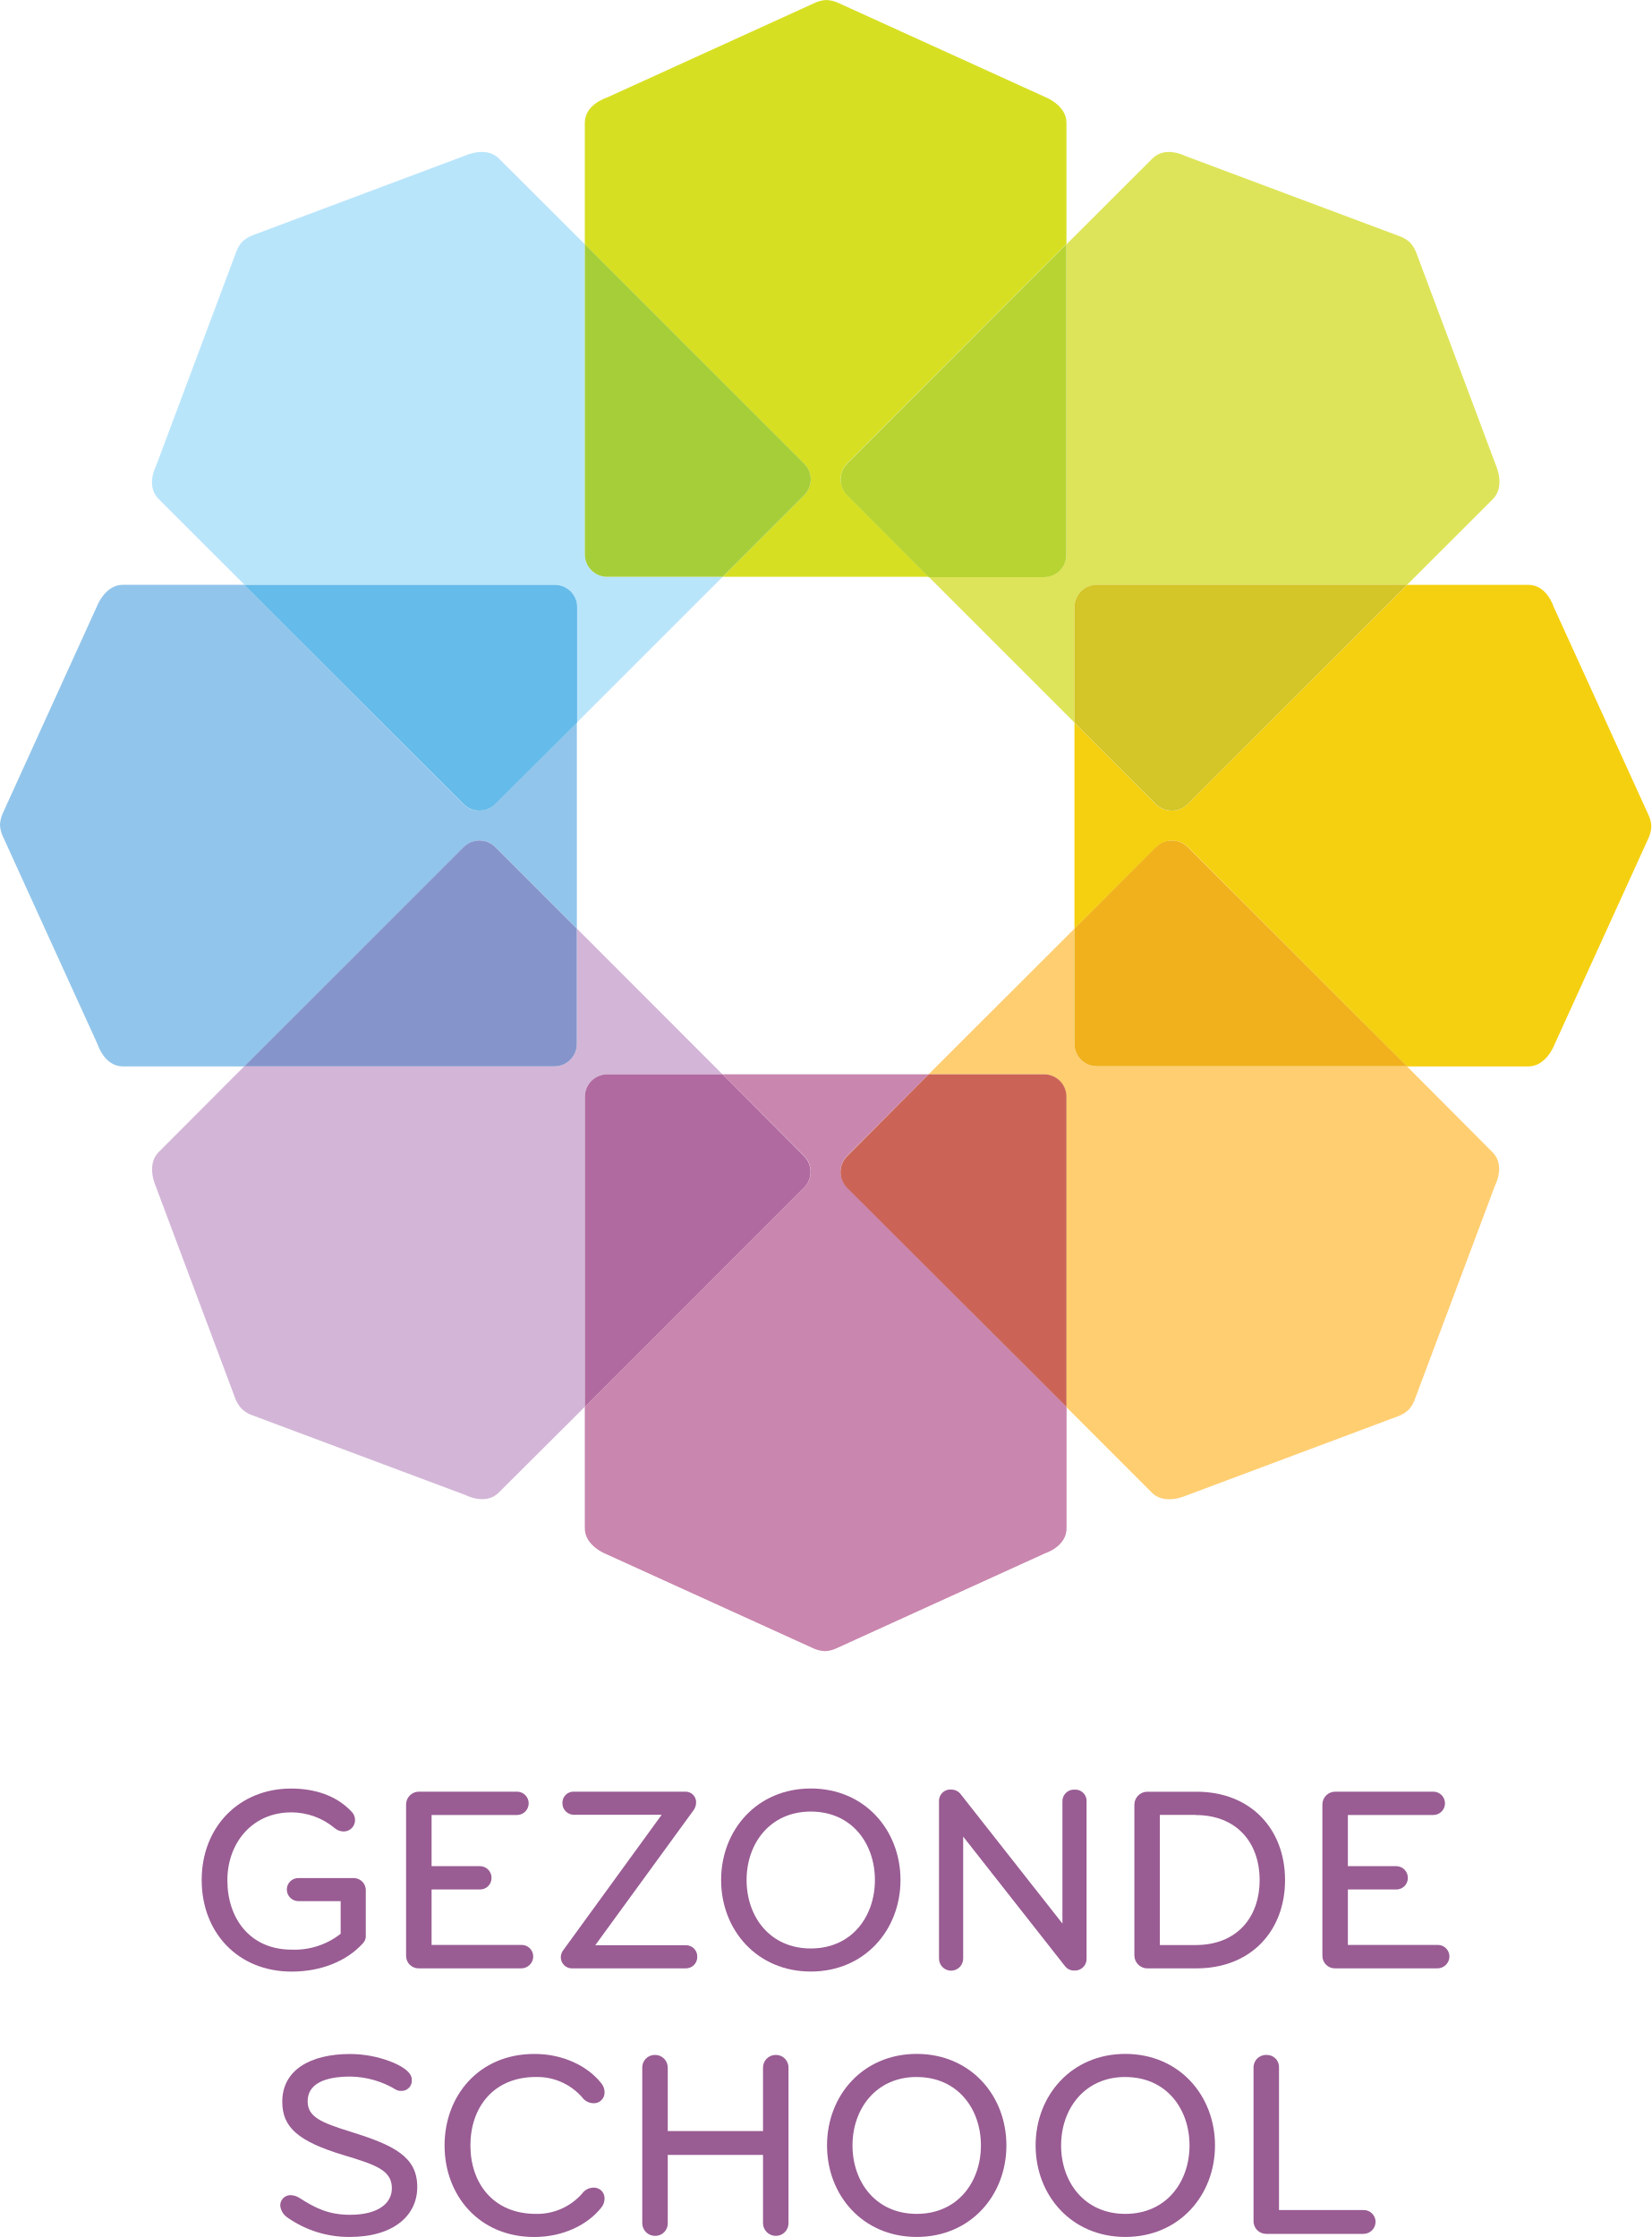
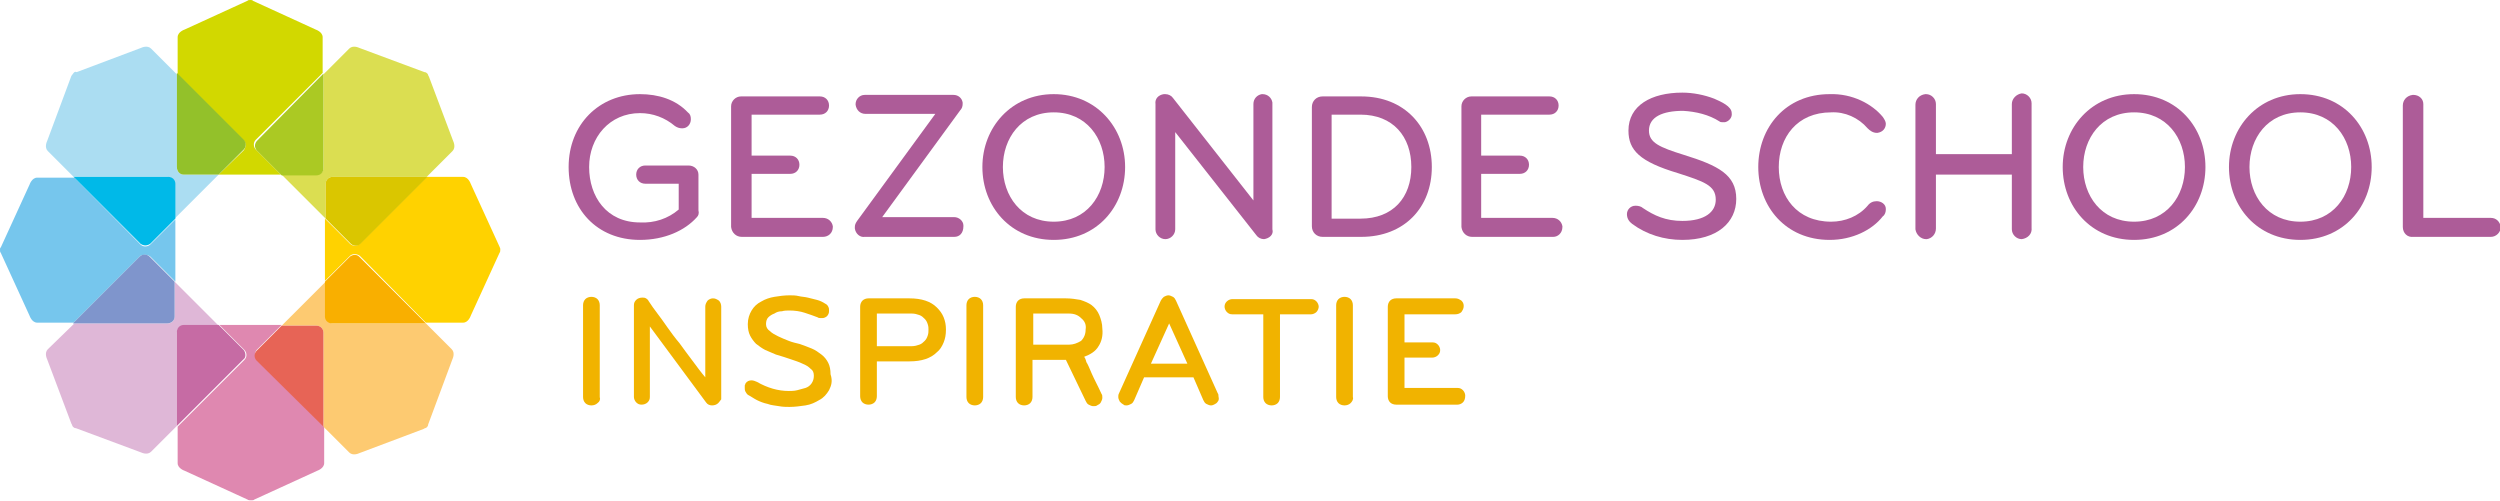
- <svg xmlns="http://www.w3.org/2000/svg" viewBox="0 0 322.74 437.27">
-   <defs>
-     <style>.cls-1{fill:none;}.cls-2{fill:#c986ae;}.cls-3{fill:#d7df23;}.cls-4{fill:#f5d010;}.cls-5{fill:#92c5eb;}.cls-6{fill:#ffce71;}.cls-7{fill:#cb6457;}.cls-8{fill:#f0b11d;}.cls-9{fill:#b9e5fb;}.cls-10{fill:#a6ce39;}.cls-11{fill:#65bbe9;}.cls-12{fill:#dee459;}.cls-13{fill:#b7d433;}.cls-14{fill:#d4c528;}.cls-15{fill:#d3b6d7;}.cls-16{fill:#b16aa0;}.cls-17{fill:#8595cb;}.cls-18{fill:#995c93;}</style>
-   </defs>
-   <g id="Layer_2" data-name="Layer 2">
-     <g id="Layer_1-2" data-name="Layer 1">
-       <polygon class="cls-1" points="141.24 112.75 112.75 141.23 112.74 181.51 141.22 210 181.5 210 209.99 181.52 210 141.25 181.52 112.76 141.24 112.75" />
-       <path class="cls-2" d="M165.56,225.94,181.5,210H141.22l15.94,15.95a4.36,4.36,0,0,1,0,6.18L114.3,275v23.74c0,3.49,4.24,5.07,4.24,5.07L159,322.22a6.09,6.09,0,0,0,2.22.53,5.72,5.72,0,0,0,2.17-.51l40.84-18.6s4.23-1.31,4.23-4.91V275l-42.87-42.88A4.34,4.34,0,0,1,165.56,225.94Z" />
-       <path class="cls-3" d="M157.18,96.81l-15.94,15.94h40.28l-15.94-16a4.36,4.36,0,0,1,0-6.18l42.86-42.88V24c0-3.49-4.24-5.07-4.24-5.07L163.76.53A6.09,6.09,0,0,0,161.54,0a5.72,5.72,0,0,0-2.17.51l-40.84,18.6S114.3,20.42,114.3,24V47.76l42.87,42.88A4.36,4.36,0,0,1,157.18,96.81Z" />
-       <path class="cls-4" d="M322.23,159.38l-18.6-40.83s-1.31-4.23-4.91-4.23H275L232.1,157.19a4.36,4.36,0,0,1-6.18,0L210,141.25v40.28l16-15.94a4.36,4.36,0,0,1,6.18,0L275,208.45h23.74c3.49,0,5.07-4.24,5.07-4.24l18.41-40.44a6.09,6.09,0,0,0,.53-2.22A5.66,5.66,0,0,0,322.23,159.38Z" />
-       <path class="cls-5" d="M96.81,165.57l15.94,15.94V141.23l-16,15.94a4.36,4.36,0,0,1-6.18,0L47.75,114.31H24c-3.49,0-5.07,4.24-5.07,4.24L.53,159A6.09,6.09,0,0,0,0,161.21a5.72,5.72,0,0,0,.51,2.17l18.6,40.84s1.31,4.23,4.91,4.23H47.76l42.88-42.87A4.34,4.34,0,0,1,96.81,165.57Z" />
-       <path class="cls-6" d="M210,204.06V181.52L181.49,210H204a4.37,4.37,0,0,1,4.37,4.37V275l16.78,16.79c2.47,2.47,6.58.59,6.58.59l41.61-15.58a6,6,0,0,0,1.94-1.2,5.75,5.75,0,0,0,1.18-1.89l15.75-42s2.07-3.92-.48-6.46L275,208.45H214.35A4.38,4.38,0,0,1,210,204.06Z" />
-       <path class="cls-7" d="M204.05,210H181.5L165.56,226a4.36,4.36,0,0,0,0,6.18L208.43,275V214.38A4.36,4.36,0,0,0,204.05,210Z" />
-       <path class="cls-8" d="M225.94,165.58,210,181.52v22.54a4.37,4.37,0,0,0,4.37,4.37H275l-42.88-42.86A4.38,4.38,0,0,0,225.94,165.58Z" />
-       <path class="cls-9" d="M112.75,118.69v22.54l28.49-28.48H118.69a4.37,4.37,0,0,1-4.37-4.37V47.76L97.53,31C95.06,28.5,91,30.38,91,30.38L49.34,46a6,6,0,0,0-1.94,1.2,5.75,5.75,0,0,0-1.18,1.89l-15.73,42S28.42,95,31,97.53l16.79,16.78H108.4A4.36,4.36,0,0,1,112.75,118.69Z" />
-       <path class="cls-10" d="M118.69,112.75h22.55l15.94-15.94a4.36,4.36,0,0,0,0-6.18L114.31,47.75v60.62A4.37,4.37,0,0,0,118.69,112.75Z" />
-       <path class="cls-11" d="M96.8,157.17l16-15.94V118.69a4.37,4.37,0,0,0-4.37-4.37H47.74l42.88,42.86A4.36,4.36,0,0,0,96.8,157.17Z" />
-       <path class="cls-12" d="M204.06,112.76H181.52L210,141.25V118.7a4.37,4.37,0,0,1,4.37-4.37H275l16.79-16.78c2.47-2.47.59-6.58.59-6.58L276.79,49.35a6,6,0,0,0-1.2-1.94,5.75,5.75,0,0,0-1.89-1.18l-42-15.73s-3.92-2.07-6.46.48L208.43,47.77v60.62A4.37,4.37,0,0,1,204.06,112.76Z" />
-       <path class="cls-13" d="M165.57,96.81l15.94,16h22.54a4.37,4.37,0,0,0,4.37-4.37V47.75L165.57,90.63A4.38,4.38,0,0,0,165.57,96.81Z" />
-       <path class="cls-14" d="M210,118.69v22.55l15.93,15.94a4.36,4.36,0,0,0,6.18,0L275,114.31H214.37A4.37,4.37,0,0,0,210,118.69Z" />
-       <path class="cls-15" d="M118.68,210h22.54L112.74,181.5v22.55a4.37,4.37,0,0,1-4.37,4.37H47.75L31,225.21c-2.47,2.47-.59,6.59-.59,6.59L46,273.41a6,6,0,0,0,1.2,1.94A5.75,5.75,0,0,0,49,276.53l42,15.72s3.92,2.07,6.46-.47L114.3,275V214.35A4.37,4.37,0,0,1,118.68,210Z" />
-       <path class="cls-16" d="M157.16,226,141.22,210H118.68a4.37,4.37,0,0,0-4.37,4.37V275l42.86-42.88A4.36,4.36,0,0,0,157.16,226Z" />
-       <path class="cls-17" d="M112.74,204.06V181.51L96.8,165.57a4.36,4.36,0,0,0-6.18,0L47.74,208.44h60.62A4.38,4.38,0,0,0,112.74,204.06Z" />
-       <path class="cls-18" d="M70.9,379.89c-3.06,3.37-8,5.5-13.9,5.5-10.53,0-17.58-7.67-17.58-17.89,0-10.48,7.41-17.89,17.47-17.89,4.51,0,8.76,1.3,11.72,4.41a2.33,2.33,0,0,1,.78,1.66A2.21,2.21,0,0,1,67.11,358a2.79,2.79,0,0,1-1.66-.62,13.17,13.17,0,0,0-8.56-3.11c-7.52,0-12.45,5.91-12.45,13.28S48.8,381.1,57,381.1A14.56,14.56,0,0,0,66.58,378v-6.38H58.34a2.27,2.27,0,0,1-2.28-2.28,2.23,2.23,0,0,1,2.28-2.23H69a2.38,2.38,0,0,1,2.49,2.54v8.6A2,2,0,0,1,70.9,379.89Z" />
-       <path class="cls-18" d="M101.82,384.76H81.91a2.44,2.44,0,0,1-2.54-2.49V352.71a2.5,2.5,0,0,1,2.54-2.49h19.14a2.28,2.28,0,1,1,0,4.56H84.35v10h9.44a2.27,2.27,0,0,1,2.28,2.28,2.24,2.24,0,0,1-2.28,2.28H84.35v10.84h17.48a2.26,2.26,0,0,1,2.39,2.28A2.35,2.35,0,0,1,101.82,384.76Z" />
-       <path class="cls-18" d="M134,384.76H112a2.18,2.18,0,0,1-2.39-2.28,2.41,2.41,0,0,1,.57-1.4l19.14-26.34H112.25a2.26,2.26,0,0,1-2.33-2.34,2.17,2.17,0,0,1,2.33-2.18h21.62a2.06,2.06,0,0,1,2.18,2.23,2.67,2.67,0,0,1-.57,1.5l-19.14,26.29H134a2.19,2.19,0,0,1,2.28,2.23A2.22,2.22,0,0,1,134,384.76Z" />
-       <path class="cls-18" d="M158.47,385.38c-10.53,0-17.53-8.14-17.53-17.89s7-17.89,17.53-17.89S176,357.74,176,367.49,169,385.38,158.47,385.38Zm0-31.27c-8,0-12.55,6.27-12.55,13.38s4.51,13.38,12.55,13.38S171,374.59,171,367.49,166.51,354.11,158.47,354.11Z" />
-       <path class="cls-18" d="M210,385.18a2.19,2.19,0,0,1-1.87-.88L188.25,359v23.85a2.36,2.36,0,0,1-4.72,0V352.19a2.22,2.22,0,0,1,2.44-2.38,2.32,2.32,0,0,1,1.87,1L207.65,376V352.2a2.26,2.26,0,0,1,2.39-2.38,2.21,2.21,0,0,1,2.33,2.38v30.65A2.26,2.26,0,0,1,210,385.18Z" />
-       <path class="cls-18" d="M233.84,384.76h-9.59a2.54,2.54,0,0,1-2.54-2.54V352.77a2.54,2.54,0,0,1,2.54-2.54h9.59c10.69,0,17.32,7.37,17.32,17.27S244.53,384.76,233.84,384.76Zm-.15-30h-7V380.2h7c7.94,0,12.5-5.29,12.5-12.7S241.62,354.79,233.69,354.79Z" />
-       <path class="cls-18" d="M280.89,384.76H261a2.44,2.44,0,0,1-2.54-2.49V352.71a2.5,2.5,0,0,1,2.54-2.49h19.14a2.28,2.28,0,1,1,0,4.56h-16.7v10h9.44a2.27,2.27,0,0,1,2.28,2.28,2.24,2.24,0,0,1-2.28,2.28h-9.44v10.84H280.9a2.26,2.26,0,0,1,2.39,2.28A2.35,2.35,0,0,1,280.89,384.76Z" />
-       <path class="cls-18" d="M68.36,437.26a20.88,20.88,0,0,1-12.24-3.84,3.15,3.15,0,0,1-1.35-2.33,2,2,0,0,1,2.12-2,3.47,3.47,0,0,1,1.76.62c2.85,1.82,5.5,3.22,9.75,3.22,5.5,0,8.19-2.23,8.19-5.19,0-3.48-3.06-4.56-9.28-6.43-9.23-2.75-12.14-5.6-12.14-10.48,0-6.22,5.5-9.33,13.28-9.33a22.37,22.37,0,0,1,7.83,1.45c1.76.67,4.2,1.92,4.2,3.53a2,2,0,0,1-2.13,2.23,1.9,1.9,0,0,1-1-.26,17.63,17.63,0,0,0-8.87-2.54c-5.08,0-8.35,1.45-8.35,4.82,0,3.06,2.54,4.15,8.51,6,8.3,2.59,12.91,4.82,12.91,10.73C81.59,433,77,437.26,68.36,437.26Z" />
-       <path class="cls-18" d="M117.49,407.18a2.79,2.79,0,0,1,.67,1.76,2.08,2.08,0,0,1-2.23,2.18,2.81,2.81,0,0,1-2.18-1.19,11.67,11.67,0,0,0-9-3.94c-8.4,0-12.81,6.07-12.81,13.38s4.41,13.38,12.81,13.38a11.68,11.68,0,0,0,9-3.94,2.81,2.81,0,0,1,2.18-1.19,2.08,2.08,0,0,1,2.23,2.18,2.77,2.77,0,0,1-.67,1.76c-2.59,3.27-7.36,5.71-13.07,5.71-10.84,0-17.53-8.2-17.53-17.89s6.69-17.89,17.53-17.89C110.12,401.47,114.89,403.91,117.49,407.18Z" />
-       <path class="cls-18" d="M151.62,437.05a2.5,2.5,0,0,1-2.49-2.54V421.23H130.51v13.28a2.43,2.43,0,0,1-2.44,2.54,2.48,2.48,0,0,1-2.54-2.54V404.22a2.44,2.44,0,0,1,2.49-2.54,2.47,2.47,0,0,1,2.49,2.54v12.34h18.62V404.22a2.47,2.47,0,0,1,2.49-2.54,2.44,2.44,0,0,1,2.49,2.54v30.29A2.47,2.47,0,0,1,151.62,437.05Z" />
-       <path class="cls-18" d="M179.17,437.26c-10.53,0-17.53-8.14-17.53-17.89s7-17.89,17.53-17.89,17.53,8.14,17.53,17.89S189.7,437.26,179.17,437.26Zm0-31.27c-8,0-12.55,6.28-12.55,13.38s4.51,13.38,12.55,13.38,12.55-6.28,12.55-13.38S187.21,406,179.17,406Z" />
-       <path class="cls-18" d="M219.94,437.26c-10.53,0-17.53-8.14-17.53-17.89s7-17.89,17.53-17.89,17.53,8.14,17.53,17.89S230.47,437.26,219.94,437.26Zm0-31.27c-8,0-12.55,6.28-12.55,13.38s4.51,13.38,12.55,13.38,12.55-6.28,12.55-13.38S228,406,219.94,406Z" />
-       <path class="cls-18" d="M245,434.09V404.22a2.45,2.45,0,0,1,2.54-2.54,2.37,2.37,0,0,1,2.44,2.54V432h16.54a2.31,2.31,0,0,1,2.33,2.28,2.37,2.37,0,0,1-2.33,2.38h-19A2.48,2.48,0,0,1,245,434.09Z" />
+ <svg xmlns="http://www.w3.org/2000/svg" version="1.1" id="Layer_1" x="0px" y="0px" viewBox="0 0 329.3 65.9" style="enable-background:new 0 0 329.3 65.9;" xml:space="preserve">
+   <style type="text/css">
+ 	.st0{fill:#AD5C98;}
+ 	.st1{fill:#F1B300;}
+ 	.st2{fill:#DF88B0;}
+ 	.st3{fill:#D2D800;}
+ 	.st4{fill:#FFD200;}
+ 	.st5{fill:#76C6ED;}
+ 	.st6{fill:#FDCA71;}
+ 	.st7{fill:#E76456;}
+ 	.st8{fill:#F9AF00;}
+ 	.st9{fill:#ABDDF2;}
+ 	.st10{fill:#93C12A;}
+ 	.st11{fill:#00B9E8;}
+ 	.st12{fill:#DBDE51;}
+ 	.st13{fill:#ABC923;}
+ 	.st14{fill:#DAC600;}
+ 	.st15{fill:#DFB7D7;}
+ 	.st16{fill:#C66BA4;}
+ 	.st17{fill:#7F95CC;}
+ </style>
+   <g>
+     <g>
+       <path class="st0" d="M91.8,28.6c-1.6,1.8-4.3,3-7.5,3c-5.7,0-9.4-4.1-9.4-9.6c0-5.6,4-9.6,9.4-9.6c2.4,0,4.7,0.7,6.3,2.4    c0.3,0.2,0.4,0.5,0.4,0.9c0,0.7-0.5,1.2-1.1,1.2c0,0-0.1,0-0.1,0c-0.3,0-0.6-0.1-0.9-0.3c-1.3-1.1-2.9-1.7-4.6-1.7    c-4,0-6.7,3.2-6.7,7.1s2.3,7.3,6.7,7.3c1.9,0.1,3.7-0.5,5.1-1.7v-3.4H85c-0.7,0-1.2-0.5-1.2-1.2c0,0,0,0,0,0    c0-0.7,0.5-1.2,1.2-1.2c0,0,0,0,0,0h5.7c0.7,0,1.3,0.5,1.3,1.2c0,0,0,0.1,0,0.1v4.6C92.1,28.1,92,28.4,91.8,28.6" />
+       <path class="st0" d="M108.4,31.2H97.7c-0.7,0-1.3-0.5-1.4-1.3c0,0,0-0.1,0-0.1V14c0-0.7,0.6-1.3,1.3-1.3c0,0,0,0,0,0H108    c0.7,0,1.2,0.5,1.2,1.2c0,0.7-0.5,1.2-1.2,1.2h0h-9v5.4h5.1c0.7,0,1.2,0.5,1.2,1.2c0,0,0,0,0,0c0,0.7-0.5,1.2-1.2,1.2c0,0,0,0,0,0    H99v5.8h9.4c0.7,0,1.2,0.5,1.3,1.1c0,0,0,0.1,0,0.1C109.7,30.7,109.1,31.2,108.4,31.2L108.4,31.2z" />
+       <path class="st0" d="M125.7,31.2h-11.8c-0.6,0.1-1.2-0.4-1.3-1.1c0-0.1,0-0.1,0-0.2c0-0.3,0.1-0.5,0.3-0.8l10.3-14.1H114    c-0.7,0-1.2-0.5-1.3-1.2c0,0,0-0.1,0-0.1c0-0.6,0.5-1.2,1.2-1.2c0,0,0.1,0,0.1,0h11.6c0.6,0,1.1,0.4,1.2,1c0,0.1,0,0.1,0,0.2    c0,0.3-0.1,0.6-0.3,0.8l-10.3,14.1h9.5c0.6,0,1.2,0.5,1.2,1.1c0,0,0,0,0,0.1C126.9,30.7,126.4,31.2,125.7,31.2    C125.7,31.2,125.7,31.2,125.7,31.2" />
+       <path class="st0" d="M138.8,14.8c-4.3,0-6.7,3.4-6.7,7.2s2.4,7.2,6.7,7.2c4.3,0,6.7-3.4,6.7-7.2S143.1,14.8,138.8,14.8     M138.8,31.6c-5.7,0-9.4-4.4-9.4-9.6c0-5.2,3.8-9.6,9.4-9.6s9.4,4.4,9.4,9.6C148.2,27.2,144.5,31.6,138.8,31.6" />
+       <path class="st0" d="M166.5,31.5c-0.4,0-0.8-0.2-1-0.5l-10.7-13.6v12.8c0,0.7-0.6,1.3-1.3,1.3c-0.7,0-1.3-0.6-1.3-1.3V13.7    c-0.1-0.7,0.4-1.2,1.1-1.3c0.1,0,0.1,0,0.2,0c0.4,0,0.8,0.2,1,0.5l10.6,13.5V13.7c0-0.7,0.5-1.2,1.1-1.3c0,0,0.1,0,0.1,0    c0.7,0,1.2,0.5,1.3,1.1c0,0.1,0,0.1,0,0.2v16.5C167.8,30.9,167.2,31.4,166.5,31.5C166.5,31.5,166.5,31.5,166.5,31.5" />
+       <path class="st0" d="M179.2,15.1h-3.8v13.7h3.8c4.3,0,6.7-2.8,6.7-6.8S183.5,15.1,179.2,15.1L179.2,15.1z M179.3,31.2h-5.1    c-0.8,0-1.4-0.6-1.4-1.4V14.1c0-0.8,0.6-1.4,1.4-1.4h5.1c5.7,0,9.3,4,9.3,9.3C188.6,27.3,185,31.2,179.3,31.2" />
+       <path class="st0" d="M204.6,31.2h-10.7c-0.7,0-1.3-0.5-1.4-1.3c0,0,0-0.1,0-0.1V14c0-0.7,0.6-1.3,1.3-1.3c0,0,0,0,0,0h10.3    c0.7,0,1.2,0.5,1.2,1.2c0,0.7-0.5,1.2-1.2,1.2h0h-9v5.4h5.1c0.7,0,1.2,0.5,1.2,1.2v0c0,0.7-0.5,1.2-1.2,1.2c0,0,0,0,0,0h-5.1v5.8    h9.4c0.7,0,1.2,0.5,1.3,1.1c0,0,0,0.1,0,0.1C205.8,30.7,205.2,31.2,204.6,31.2L204.6,31.2z" />
+       <path class="st0" d="M221.6,31.6c-2.4,0-4.7-0.7-6.6-2.1c-0.4-0.3-0.7-0.7-0.7-1.3c0-0.6,0.5-1.1,1.1-1.1c0,0,0,0,0.1,0    c0.3,0,0.7,0.1,0.9,0.3c1.5,1,3,1.7,5.2,1.7c3,0,4.4-1.2,4.4-2.8c0-1.9-1.6-2.4-5-3.5c-5-1.5-6.5-3-6.5-5.6c0-3.3,3-5,7.1-5    c1.4,0,2.9,0.3,4.2,0.8c0.9,0.4,2.3,1,2.3,1.9c0.1,0.6-0.4,1.1-0.9,1.2c-0.1,0-0.1,0-0.2,0c-0.2,0-0.4,0-0.5-0.1    c-1.4-0.9-3.1-1.3-4.8-1.4c-2.7,0-4.5,0.8-4.5,2.6c0,1.6,1.4,2.2,4.6,3.2c4.5,1.4,6.9,2.6,6.9,5.8    C228.7,29.3,226.2,31.6,221.6,31.6" />
+       <path class="st0" d="M248,15.4c0.2,0.3,0.4,0.6,0.4,0.9c0,0.6-0.4,1.1-1.1,1.2c0,0-0.1,0-0.1,0c-0.5,0-0.9-0.3-1.2-0.6    c-1.2-1.4-3-2.2-4.8-2.1c-4.5,0-6.9,3.3-6.9,7.2s2.4,7.2,6.9,7.2c1.8,0,3.6-0.7,4.8-2.1c0.3-0.4,0.7-0.6,1.2-0.6    c0.6,0,1.2,0.4,1.2,1c0,0,0,0.1,0,0.1c0,0.3-0.1,0.7-0.4,0.9c-1.4,1.8-4,3.1-7,3.1c-5.8,0-9.4-4.4-9.4-9.6c0-5.2,3.6-9.6,9.4-9.6    C244,12.3,246.6,13.7,248,15.4" />
+       <path class="st0" d="M266.3,31.5c-0.7,0-1.3-0.6-1.3-1.3c0,0,0,0,0,0V23h-10v7.1c0,0.7-0.5,1.3-1.2,1.4c0,0,0,0-0.1,0    c-0.7,0-1.3-0.6-1.4-1.3c0,0,0,0,0-0.1V13.8c0-0.7,0.5-1.3,1.3-1.4c0,0,0.1,0,0.1,0c0.7,0,1.3,0.6,1.3,1.3c0,0,0,0,0,0v6.6h10    v-6.6c0-0.7,0.6-1.3,1.3-1.4c0,0,0,0,0,0c0.7,0,1.3,0.6,1.3,1.3c0,0,0,0.1,0,0.1v16.3C267.7,30.8,267.1,31.4,266.3,31.5    C266.4,31.5,266.3,31.5,266.3,31.5" />
+       <path class="st0" d="M281.1,14.8c-4.3,0-6.7,3.4-6.7,7.2s2.4,7.2,6.7,7.2c4.3,0,6.7-3.4,6.7-7.2S285.4,14.8,281.1,14.8L281.1,14.8    z M281.1,31.6c-5.7,0-9.4-4.4-9.4-9.6c0-5.2,3.8-9.6,9.4-9.6c5.7,0,9.4,4.4,9.4,9.6C290.5,27.2,286.8,31.6,281.1,31.6" />
+       <path class="st0" d="M303,14.8c-4.3,0-6.7,3.4-6.7,7.2s2.4,7.2,6.7,7.2c4.3,0,6.7-3.4,6.7-7.2S307.3,14.8,303,14.8L303,14.8z     M303,31.6c-5.7,0-9.4-4.4-9.4-9.6c0-5.2,3.8-9.6,9.4-9.6c5.7,0,9.4,4.4,9.4,9.6C312.4,27.2,308.7,31.6,303,31.6" />
+       <path class="st0" d="M316.5,29.9v-16c0-0.7,0.5-1.3,1.3-1.4c0,0,0.1,0,0.1,0c0.7,0,1.3,0.5,1.3,1.2c0,0,0,0.1,0,0.1v14.9h8.9    c0.7,0,1.2,0.5,1.3,1.2c0,0.7-0.6,1.3-1.3,1.3h-10.2C317.1,31.3,316.5,30.7,316.5,29.9C316.5,29.9,316.5,29.9,316.5,29.9" />
+     </g>
+     <g>
+       <path class="st1" d="M78.7,53.1c-0.2,0.2-0.5,0.3-0.8,0.3c-0.3,0-0.6-0.1-0.8-0.3c-0.2-0.2-0.3-0.5-0.3-0.8V40.2    c0-0.3,0.1-0.6,0.3-0.8c0.2-0.2,0.5-0.3,0.8-0.3c0.3,0,0.6,0.1,0.8,0.3c0.2,0.2,0.3,0.5,0.3,0.8v12.1C79.1,52.6,79,52.9,78.7,53.1    z" />
+       <path class="st1" d="M94.6,53.1c-0.2,0.2-0.5,0.3-0.8,0.3c-0.3,0-0.6-0.1-0.8-0.4l-7.4-10v9.3c0,0.3-0.1,0.5-0.3,0.7    c-0.2,0.2-0.5,0.3-0.8,0.3s-0.5-0.1-0.7-0.3c-0.2-0.2-0.3-0.5-0.3-0.7V40.2c0-0.3,0.1-0.5,0.3-0.7c0.2-0.2,0.5-0.3,0.8-0.3    c0.2,0,0.3,0,0.5,0.1c0.1,0.1,0.3,0.2,0.3,0.3c0.4,0.6,0.8,1.2,1.2,1.7c0.4,0.5,0.8,1.1,1.3,1.8c0.5,0.7,1,1.4,1.6,2.1    c0.5,0.7,1.1,1.5,1.7,2.3c0.6,0.8,1.1,1.5,1.7,2.2v-9.3c0-0.3,0.1-0.5,0.3-0.8c0.2-0.2,0.5-0.3,0.7-0.3c0.3,0,0.5,0.1,0.8,0.3    c0.2,0.2,0.3,0.5,0.3,0.8v12.2C94.9,52.7,94.8,52.9,94.6,53.1z" />
+       <path class="st1" d="M109.2,51.4c-0.3,0.5-0.7,1-1.3,1.3c-0.5,0.3-1.1,0.6-1.8,0.7c-0.7,0.1-1.4,0.2-2.1,0.2c-0.4,0-0.9,0-1.4-0.1    c-0.5-0.1-1-0.1-1.5-0.3c-0.5-0.1-1-0.3-1.4-0.5c-0.4-0.2-0.8-0.5-1.2-0.7c-0.1-0.1-0.2-0.2-0.3-0.4c-0.1-0.2-0.1-0.3-0.1-0.5    c0-0.1,0-0.2,0-0.3c0-0.1,0.1-0.2,0.1-0.3c0.2-0.3,0.5-0.4,0.8-0.4c0.2,0,0.5,0.1,0.7,0.2c0.7,0.4,1.4,0.7,2.1,0.9    c0.7,0.2,1.4,0.3,2.1,0.3c0.3,0,0.7,0,1.1-0.1c0.4-0.1,0.7-0.2,1.1-0.3c0.3-0.1,0.6-0.3,0.8-0.6c0.2-0.3,0.3-0.6,0.3-1    c0-0.4-0.1-0.7-0.4-0.9c-0.3-0.3-0.6-0.5-1.1-0.7c-0.4-0.2-1-0.4-1.6-0.6c-0.6-0.2-1.2-0.4-1.9-0.6c-0.5-0.2-0.9-0.4-1.4-0.6    c-0.4-0.2-0.8-0.5-1.2-0.8c-0.3-0.3-0.6-0.7-0.8-1.1c-0.2-0.4-0.3-0.9-0.3-1.5c0-0.7,0.2-1.3,0.5-1.8c0.3-0.5,0.7-0.9,1.3-1.2    c0.5-0.3,1.1-0.5,1.7-0.6c0.6-0.1,1.3-0.2,2-0.2c0.4,0,0.8,0,1.2,0.1c0.4,0.1,0.8,0.1,1.2,0.2c0.4,0.1,0.8,0.2,1.2,0.3    c0.4,0.1,0.8,0.3,1.1,0.5c0.2,0.1,0.3,0.2,0.4,0.4c0.1,0.2,0.1,0.3,0.1,0.5c0,0.2,0,0.3-0.1,0.5c-0.1,0.2-0.2,0.3-0.4,0.4    c-0.2,0.1-0.3,0.1-0.5,0.1c-0.2,0-0.4,0-0.5-0.1c-0.5-0.2-1.1-0.4-1.7-0.6c-0.6-0.2-1.3-0.3-2-0.3c-0.3,0-0.7,0-1,0.1    c-0.4,0-0.7,0.1-1,0.3c-0.3,0.1-0.6,0.3-0.8,0.5c-0.2,0.2-0.3,0.5-0.3,0.9c0,0.4,0.2,0.7,0.5,0.9c0.3,0.3,0.7,0.5,1.1,0.7    c0.4,0.2,0.9,0.4,1.4,0.6c0.5,0.2,1,0.3,1.4,0.4c0.6,0.2,1.1,0.4,1.6,0.6c0.5,0.2,0.9,0.5,1.3,0.8c0.4,0.3,0.7,0.7,0.9,1.1    c0.2,0.4,0.3,0.9,0.3,1.5C109.7,50.2,109.5,50.8,109.2,51.4z" />
+       <path class="st1" d="M124.3,45.1c-0.2,0.5-0.5,1-0.9,1.3c-0.4,0.4-0.9,0.7-1.5,0.9c-0.6,0.2-1.3,0.3-2.1,0.3h-4.3v4.6    c0,0.3-0.1,0.6-0.3,0.8c-0.2,0.2-0.5,0.3-0.8,0.3c-0.3,0-0.6-0.1-0.8-0.3c-0.2-0.2-0.3-0.5-0.3-0.8V40.4c0-0.3,0.1-0.6,0.3-0.8    c0.2-0.2,0.5-0.3,0.8-0.3h5.4c0.8,0,1.5,0.1,2.1,0.3c0.6,0.2,1.1,0.5,1.5,0.9c0.4,0.4,0.7,0.8,0.9,1.3c0.2,0.5,0.3,1,0.3,1.6    C124.6,44.1,124.5,44.6,124.3,45.1z M122.2,42.7c-0.1-0.3-0.2-0.5-0.4-0.7c-0.2-0.2-0.4-0.4-0.7-0.5c-0.3-0.1-0.6-0.2-1-0.2h-4.6    v4.3h4.6c0.4,0,0.7-0.1,1-0.2c0.3-0.1,0.5-0.3,0.7-0.5c0.2-0.2,0.3-0.4,0.4-0.7c0.1-0.3,0.1-0.5,0.1-0.8    C122.3,43.2,122.3,43,122.2,42.7z" />
+       <path class="st1" d="M129.2,53.1c-0.2,0.2-0.5,0.3-0.8,0.3c-0.3,0-0.6-0.1-0.8-0.3c-0.2-0.2-0.3-0.5-0.3-0.8V40.2    c0-0.3,0.1-0.6,0.3-0.8c0.2-0.2,0.5-0.3,0.8-0.3c0.3,0,0.6,0.1,0.8,0.3c0.2,0.2,0.3,0.5,0.3,0.8v12.1    C129.5,52.6,129.4,52.9,129.2,53.1z" />
+       <path class="st1" d="M144.7,45.6c-0.4,0.7-1.1,1.1-1.9,1.4c0.1,0.1,0.2,0.3,0.3,0.7c0.2,0.3,0.4,0.8,0.7,1.5s0.8,1.6,1.3,2.7    c0.1,0.1,0.1,0.3,0.1,0.5c0,0.2-0.1,0.4-0.2,0.6c-0.1,0.2-0.3,0.3-0.5,0.4c-0.1,0.1-0.3,0.1-0.5,0.1c-0.2,0-0.4-0.1-0.6-0.2    c-0.2-0.1-0.3-0.3-0.4-0.5l-2.6-5.4h-4.4v4.9c0,0.3-0.1,0.6-0.3,0.8c-0.2,0.2-0.5,0.3-0.8,0.3c-0.3,0-0.6-0.1-0.8-0.3    c-0.2-0.2-0.3-0.5-0.3-0.8V40.4c0-0.3,0.1-0.6,0.3-0.8c0.2-0.2,0.5-0.3,0.8-0.3h5.5c0.7,0,1.3,0.1,1.9,0.2    c0.6,0.2,1.1,0.4,1.5,0.7c0.4,0.3,0.8,0.8,1,1.3c0.2,0.5,0.4,1.1,0.4,1.8C145.3,44.2,145.1,45,144.7,45.6z M142.4,41.9    c-0.4-0.4-0.9-0.6-1.6-0.6h-4.7v4.1h4.7c0.6,0,1.1-0.2,1.6-0.5c0.4-0.4,0.6-0.9,0.6-1.5C143.1,42.8,142.9,42.3,142.4,41.9z" />
+       <path class="st1" d="M160.4,52.9c-0.1,0.2-0.3,0.3-0.5,0.4c-0.2,0.1-0.3,0.1-0.4,0.1c-0.2,0-0.4-0.1-0.6-0.2s-0.3-0.3-0.4-0.5    l-1.3-3h-6.5l-1.3,3c-0.1,0.2-0.2,0.4-0.4,0.5c-0.2,0.1-0.4,0.2-0.6,0.2c-0.2,0-0.3,0-0.4-0.1c-0.2-0.1-0.3-0.2-0.5-0.4    c-0.1-0.2-0.2-0.4-0.2-0.6c0-0.2,0-0.3,0.1-0.5l5.5-12.2c0.1-0.2,0.2-0.3,0.4-0.5c0.2-0.1,0.4-0.2,0.6-0.2c0.2,0,0.4,0.1,0.6,0.2    c0.2,0.1,0.3,0.3,0.4,0.5l5.5,12.2c0.1,0.1,0.1,0.3,0.1,0.4C160.6,52.6,160.5,52.8,160.4,52.9z M154,42.6l-2.4,5.3h4.8L154,42.6z" />
+       <path class="st1" d="M173.4,41.1c-0.2,0.2-0.5,0.3-0.7,0.3h-4.1v10.9c0,0.3-0.1,0.6-0.3,0.8c-0.2,0.2-0.5,0.3-0.8,0.3    c-0.3,0-0.6-0.1-0.8-0.3c-0.2-0.2-0.3-0.5-0.3-0.8V41.4h-4.1c-0.3,0-0.5-0.1-0.7-0.3c-0.2-0.2-0.3-0.5-0.3-0.7    c0-0.3,0.1-0.5,0.3-0.7c0.2-0.2,0.5-0.3,0.7-0.3h10.4c0.3,0,0.5,0.1,0.7,0.3c0.2,0.2,0.3,0.5,0.3,0.7    C173.7,40.6,173.6,40.9,173.4,41.1z" />
+       <path class="st1" d="M177.9,53.1c-0.2,0.2-0.5,0.3-0.8,0.3c-0.3,0-0.6-0.1-0.8-0.3c-0.2-0.2-0.3-0.5-0.3-0.8V40.2    c0-0.3,0.1-0.6,0.3-0.8c0.2-0.2,0.5-0.3,0.8-0.3c0.3,0,0.6,0.1,0.8,0.3c0.2,0.2,0.3,0.5,0.3,0.8v12.1    C178.3,52.6,178.1,52.9,177.9,53.1z" />
+       <path class="st1" d="M192.7,53c-0.2,0.2-0.5,0.3-0.7,0.3h-8.1c-0.3,0-0.6-0.1-0.8-0.3c-0.2-0.2-0.3-0.5-0.3-0.8V40.4    c0-0.3,0.1-0.6,0.3-0.8c0.2-0.2,0.5-0.3,0.8-0.3h7.8c0.3,0,0.5,0.1,0.8,0.3c0.2,0.2,0.3,0.4,0.3,0.7c0,0.3-0.1,0.5-0.3,0.8    c-0.2,0.2-0.5,0.3-0.8,0.3h-6.7v3.7h3.7c0.3,0,0.5,0.1,0.7,0.3c0.2,0.2,0.3,0.5,0.3,0.7c0,0.3-0.1,0.5-0.3,0.7    c-0.2,0.2-0.5,0.3-0.7,0.3h-3.7v4h7c0.3,0,0.5,0.1,0.7,0.3c0.2,0.2,0.3,0.5,0.3,0.7C193,52.5,192.9,52.8,192.7,53z" />
+     </g>
+     <g>
+       <path class="st2" d="M33.8,46.1l3.3-3.3h-8.2l3.3,3.3c0.3,0.3,0.4,0.9,0,1.3c0,0,0,0,0,0l-8.8,8.8V61c0,0.7,0.9,1,0.9,1l8.3,3.8    c0.1,0.1,0.3,0.1,0.5,0.1c0.2,0,0.3,0,0.4-0.1l8.3-3.8c0,0,0.9-0.3,0.9-1v-4.8l-8.8-8.8C33.5,47.1,33.5,46.5,33.8,46.1    C33.8,46.1,33.8,46.1,33.8,46.1" />
+       <path class="st3" d="M32.1,19.8L28.8,23h8.2l-3.3-3.3c-0.3-0.3-0.4-0.9,0-1.3c0,0,0,0,0,0l8.8-8.8V4.9c0-0.7-0.9-1-0.9-1l-8.3-3.8    C33.3,0,33.1,0,33,0c-0.2,0-0.3,0-0.4,0.1l-8.3,3.8c0,0-0.9,0.3-0.9,1v4.9l8.8,8.8C32.4,18.9,32.4,19.4,32.1,19.8L32.1,19.8" />
+       <path class="st4" d="M65.8,32.5L62,24.2c0,0-0.3-0.9-1-0.9h-4.8l-8.8,8.8c-0.3,0.3-0.9,0.4-1.3,0c0,0,0,0,0,0l-3.3-3.3v8.2    l3.3-3.3c0.3-0.3,0.9-0.3,1.3,0c0,0,0,0,0,0l8.7,8.8H61c0.7,0,1-0.9,1-0.9l3.8-8.3c0.1-0.1,0.1-0.3,0.1-0.5    C65.9,32.8,65.9,32.7,65.8,32.5" />
+       <path class="st5" d="M19.8,33.8l3.3,3.3v-8.2l-3.3,3.3c-0.3,0.3-0.9,0.4-1.3,0c0,0,0,0,0,0l-8.7-8.8H4.9c-0.7,0-1,0.9-1,0.9    l-3.8,8.3C0,32.6,0,32.8,0,32.9c0,0.2,0,0.3,0.1,0.4l3.8,8.3c0,0,0.3,0.9,1,0.9h4.8l8.8-8.8C18.9,33.5,19.4,33.5,19.8,33.8    C19.8,33.8,19.8,33.8,19.8,33.8" />
+       <path class="st6" d="M42.9,41.7v-4.6l-5.8,5.8h4.6c0.5,0,0.9,0.4,0.9,0.9v12.4l3.4,3.4c0.5,0.5,1.3,0.1,1.3,0.1l8.5-3.2    c0.1-0.1,0.3-0.1,0.4-0.2c0.1-0.1,0.2-0.2,0.2-0.4l3.2-8.6c0,0,0.4-0.8-0.1-1.3l-3.4-3.4H43.8C43.3,42.6,42.9,42.2,42.9,41.7" />
+       <path class="st7" d="M41.7,42.9h-4.6l-3.3,3.3c-0.3,0.3-0.4,0.9,0,1.3c0,0,0,0,0,0l8.8,8.7V43.8C42.6,43.3,42.2,42.9,41.7,42.9    L41.7,42.9z" />
+       <path class="st8" d="M46.1,33.8l-3.3,3.3v4.6c0,0.5,0.4,0.9,0.9,0.9h12.4l-8.8-8.8C47,33.5,46.5,33.5,46.1,33.8" />
+       <path class="st9" d="M23,24.2v4.6l5.8-5.8h-4.6c-0.5,0-0.9-0.4-0.9-0.9V9.8l-3.4-3.4c-0.5-0.5-1.3-0.1-1.3-0.1l-8.5,3.2    C9.9,9.4,9.8,9.5,9.7,9.6C9.6,9.7,9.5,9.9,9.4,10l-3.2,8.6c0,0-0.4,0.8,0.1,1.3l3.4,3.4h12.4C22.6,23.3,23,23.7,23,24.2L23,24.2z" />
+       <path class="st10" d="M24.2,23h4.6l3.3-3.3c0.3-0.3,0.4-0.9,0-1.3c0,0,0,0,0,0l-8.8-8.8v12.4C23.3,22.6,23.7,23,24.2,23L24.2,23z" />
+       <path class="st11" d="M19.8,32.1l3.3-3.3v-4.6c0-0.5-0.4-0.9-0.9-0.9H9.7l8.8,8.8C18.9,32.4,19.4,32.4,19.8,32.1    C19.8,32.1,19.8,32.1,19.8,32.1" />
+       <path class="st12" d="M41.7,23h-4.6l5.8,5.8v-4.6c0-0.5,0.4-0.9,0.9-0.9h12.4l3.4-3.4c0.5-0.5,0.1-1.3,0.1-1.3l-3.2-8.5    c-0.1-0.1-0.1-0.3-0.2-0.4c-0.1-0.1-0.2-0.2-0.4-0.2l-8.6-3.2c0,0-0.8-0.4-1.3,0.1l-3.4,3.4v12.4C42.6,22.6,42.2,23,41.7,23" />
+       <path class="st13" d="M33.8,19.8l3.3,3.3h4.6c0.5,0,0.9-0.4,0.9-0.9V9.7l-8.7,8.8C33.5,18.9,33.5,19.4,33.8,19.8" />
+       <path class="st14" d="M42.9,24.2v4.6l3.3,3.3c0.3,0.3,0.9,0.4,1.3,0c0,0,0,0,0,0l8.8-8.8H43.8C43.3,23.3,42.9,23.7,42.9,24.2    L42.9,24.2z" />
+       <path class="st15" d="M24.2,42.9h4.6L23,37.1v4.6c0,0.5-0.4,0.9-0.9,0.9H9.8L6.3,46c-0.5,0.5-0.1,1.3-0.1,1.3l3.2,8.5    c0.1,0.1,0.1,0.3,0.2,0.4c0.1,0.1,0.2,0.2,0.4,0.2l8.6,3.2c0,0,0.8,0.4,1.3-0.1l3.4-3.4V43.8C23.3,43.3,23.7,42.9,24.2,42.9" />
+       <path class="st16" d="M32.1,46.1l-3.3-3.3h-4.6c-0.5,0-0.9,0.4-0.9,0.9v12.4l8.8-8.8C32.4,47.1,32.4,46.5,32.1,46.1" />
+       <path class="st17" d="M23,41.7v-4.6l-3.3-3.3c-0.3-0.3-0.9-0.4-1.3,0c0,0,0,0,0,0l-8.8,8.8h12.4C22.6,42.6,23,42.2,23,41.7" />
    </g>
  </g>
</svg>
